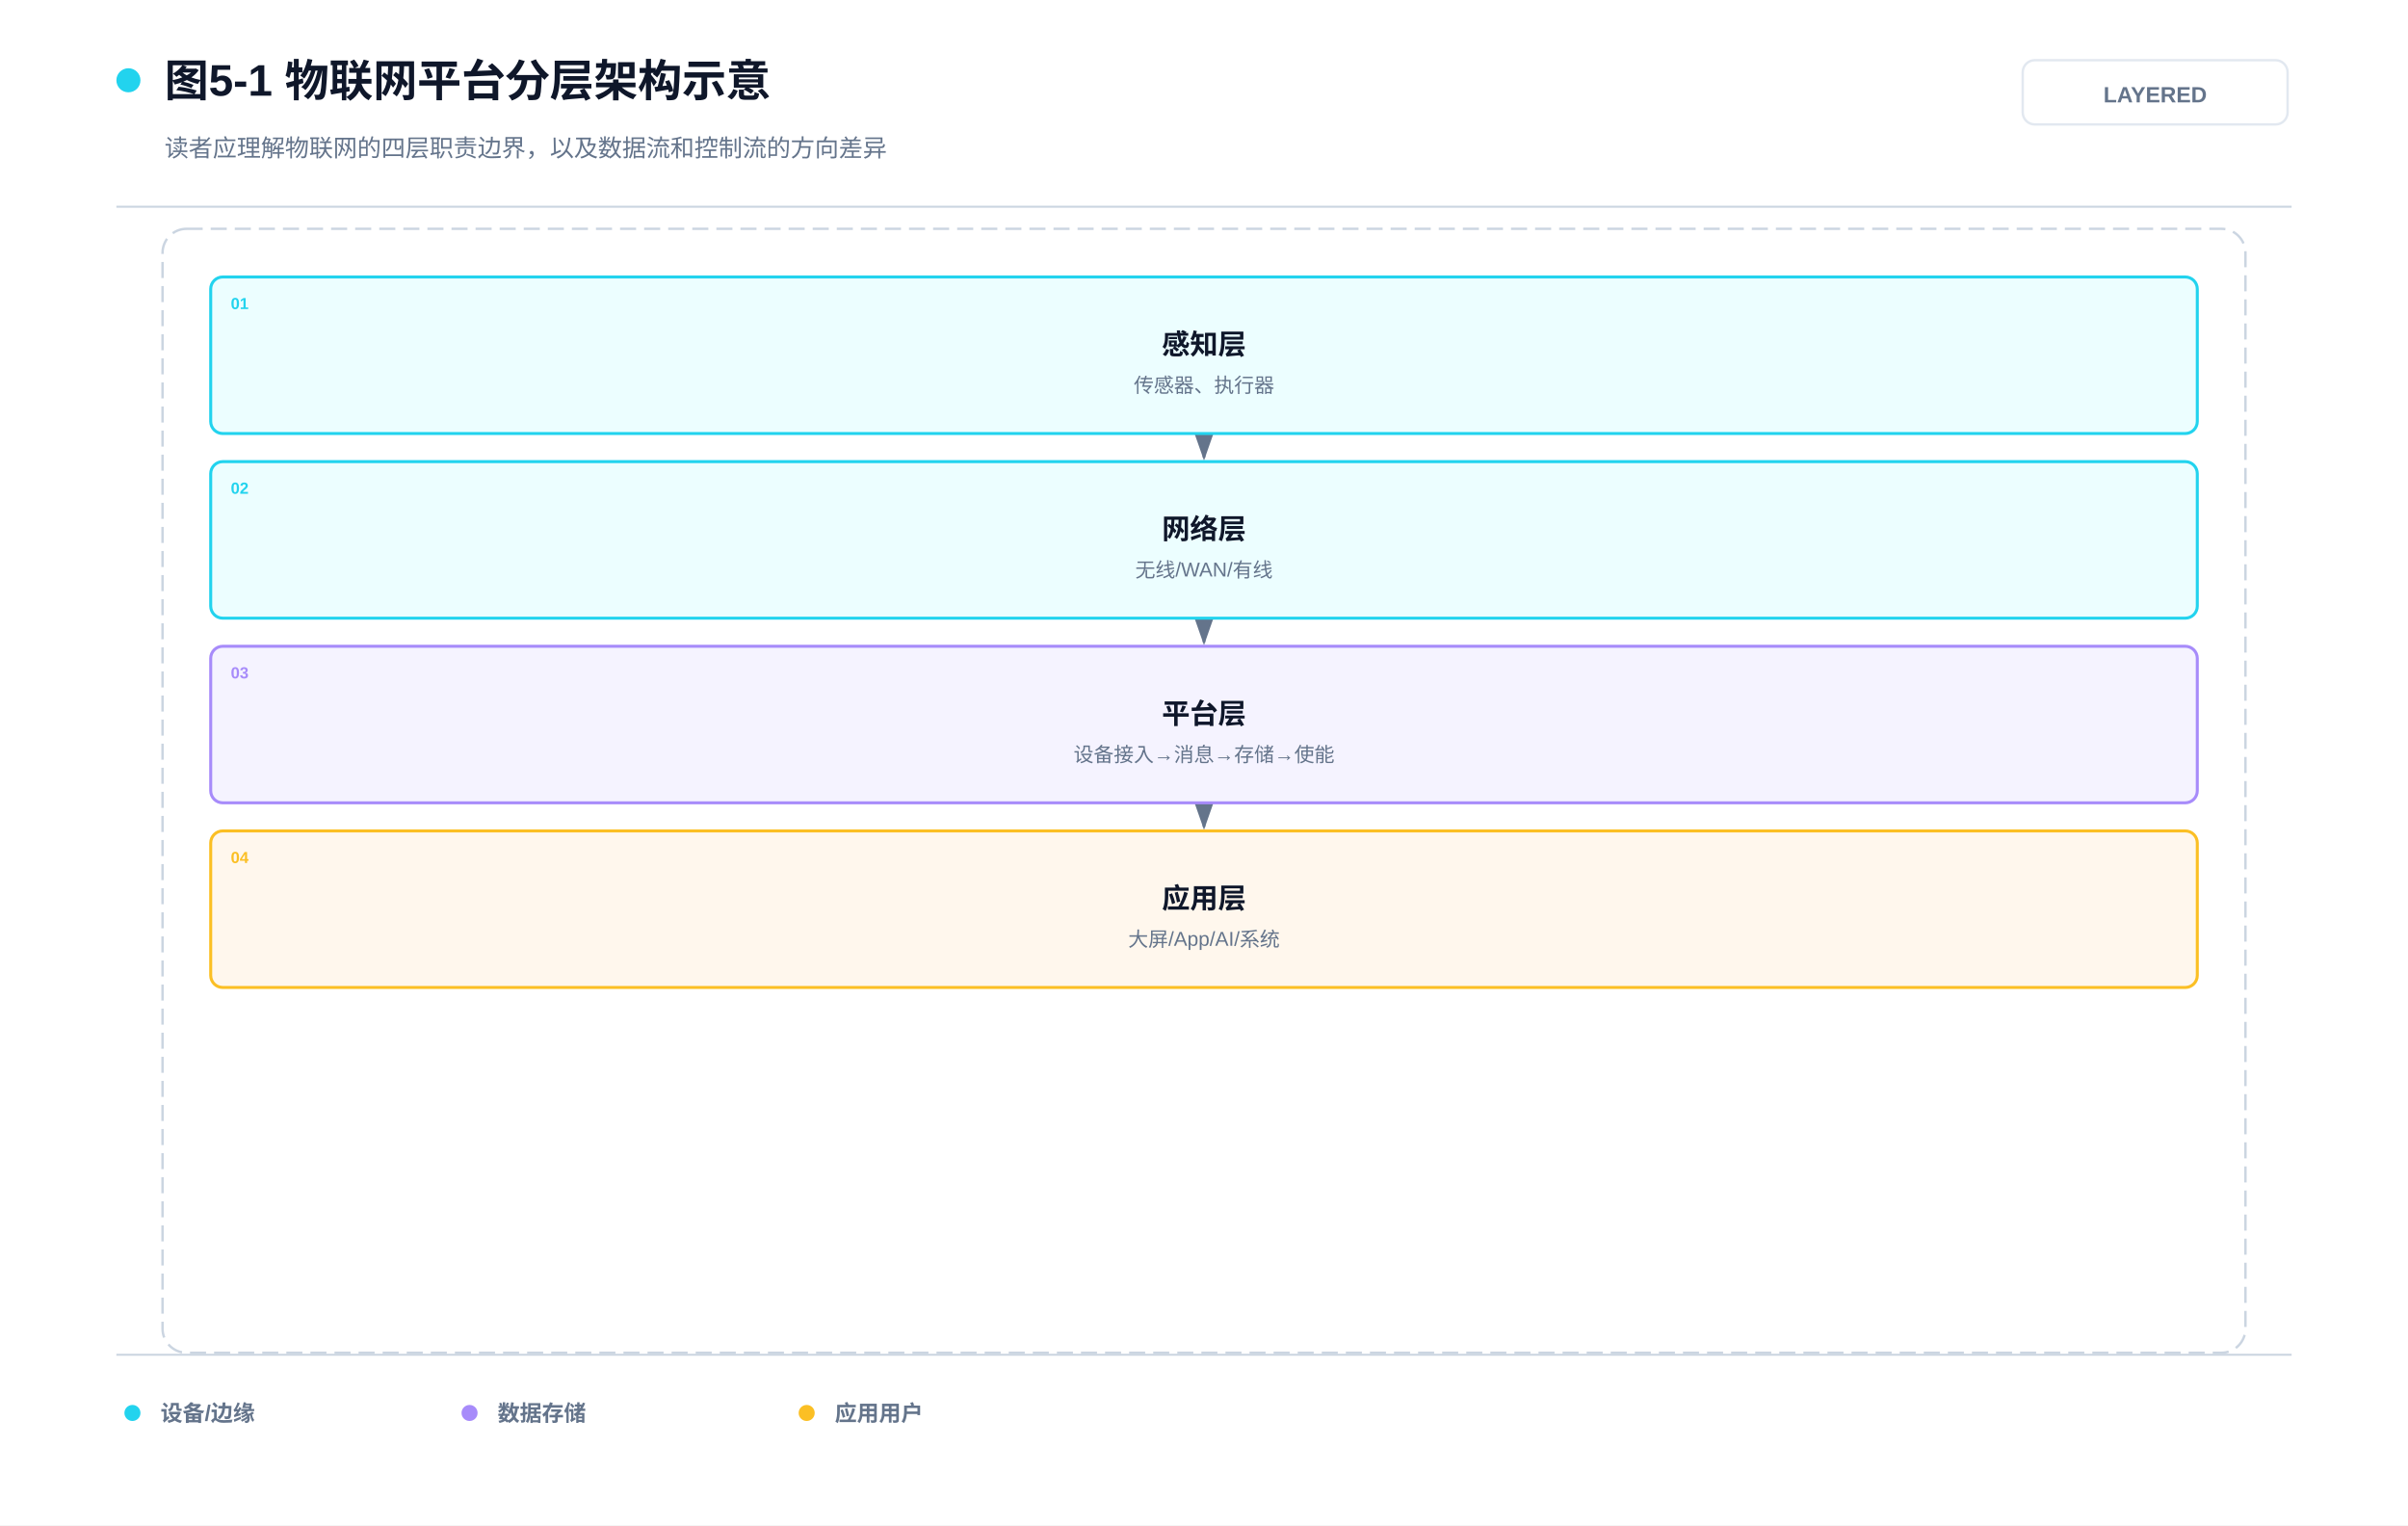
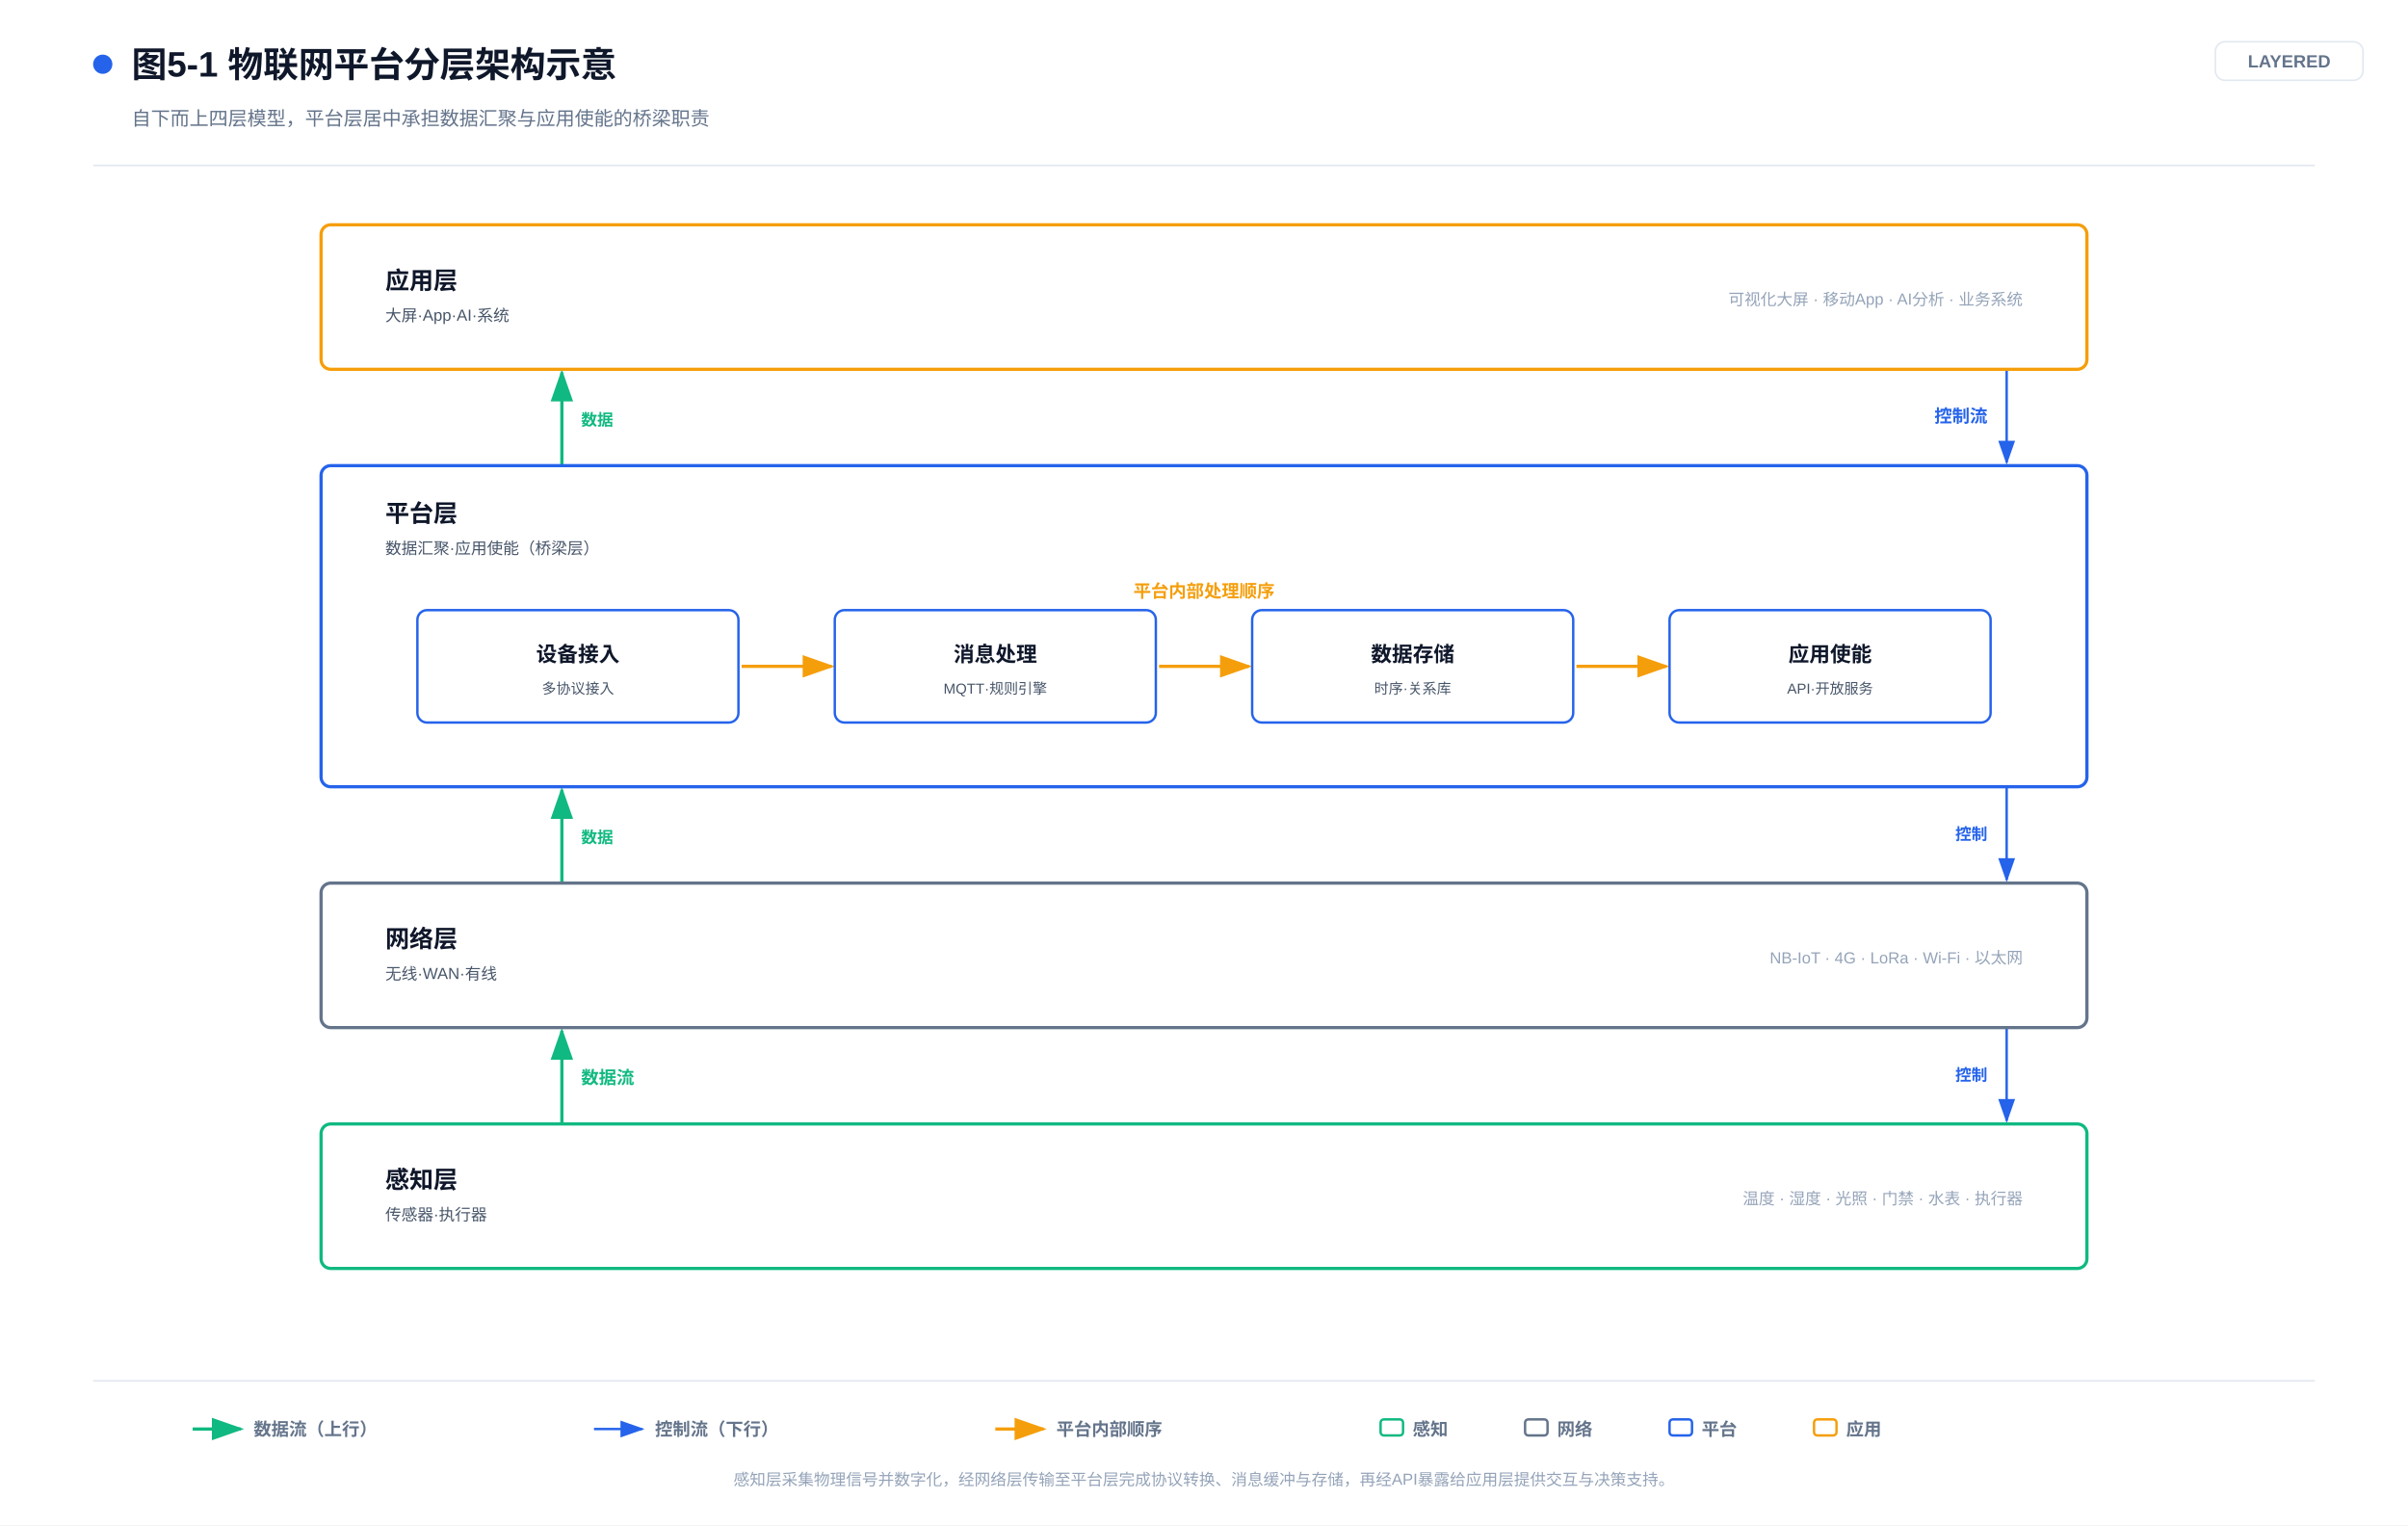
- <svg xmlns="http://www.w3.org/2000/svg" width="1200" height="760" viewBox="0 0 1200 760" role="img" aria-label="图5-1 物联网平台分层架构示意" data-style="architecture-diagram-white-book">
+ <svg xmlns="http://www.w3.org/2000/svg" width="1500" height="950" viewBox="0 0 1500 950" role="img" aria-label="图5-1 物联网平台分层架构示意" data-style="architecture-diagram-wireframe-white" font-family="'JetBrains Mono','PingFang SC','Microsoft YaHei',Arial,sans-serif">
  <defs>
-     <marker id="arrowhead" markerWidth="10" markerHeight="7" refX="9" refY="3.5" orient="auto">
-       <polygon points="0 0, 10 3.5, 0 7" fill="#64748B" />
+     <marker id="ah-green" markerWidth="10" markerHeight="7" refX="9" refY="3.5" orient="auto">
+       <polygon points="0 0,10 3.5,0 7" fill="#10B981" />
+     </marker>
+     <marker id="ah-blue" markerWidth="10" markerHeight="7" refX="9" refY="3.5" orient="auto">
+       <polygon points="0 0,10 3.5,0 7" fill="#2563EB" />
+     </marker>
+     <marker id="ah-orange" markerWidth="10" markerHeight="7" refX="9" refY="3.5" orient="auto">
+       <polygon points="0 0,10 3.5,0 7" fill="#F59E0B" />
    </marker>
  </defs>
-   <rect x="0" y="0" width="1200" height="760" fill="#FFFFFF" />
-   <circle cx="64" cy="40" r="6" fill="#22D3EE" />
-   <text x="82" y="48" fill="#0F172A" font-size="22" font-family="'JetBrains Mono', 'PingFang SC', 'Microsoft YaHei', Arial, sans-serif" font-weight="700">图5-1 物联网平台分层架构示意</text>
-   <text x="82.0" y="78.0" fill="#64748B" font-size="12" font-family="'JetBrains Mono', 'PingFang SC', 'Microsoft YaHei', Arial, sans-serif" font-weight="500" text-anchor="start">读者应理解物联网的四层职责边界，以及数据流和控制流的方向差异</text>
-   <rect x="1008.0" y="30.0" width="132.0" height="32.0" rx="6.0" fill="#FFFFFF" stroke="#E2E8F0" stroke-width="1.2" />
-   <text x="1074" y="51" fill="#64748B" font-size="11" font-family="'JetBrains Mono', 'PingFang SC', 'Microsoft YaHei', Arial, sans-serif" font-weight="700" text-anchor="middle">LAYERED</text>
-   <line x1="58" y1="103" x2="1142" y2="103" stroke="#CBD5E1" stroke-width="1" />
-   <rect x="81.0" y="114.0" width="1038.0" height="560.0" rx="12.0" fill="#FFFFFF" stroke="#CBD5E1" stroke-width="1.2" stroke-dasharray="8 4" />
-   <line x1="600.0" y1="218.0" x2="600.0" y2="228.0" stroke="#94A3B8" stroke-width="1.5" marker-end="url(#arrowhead)" />
-   <line x1="600.0" y1="310.0" x2="600.0" y2="320.0" stroke="#94A3B8" stroke-width="1.5" marker-end="url(#arrowhead)" />
-   <line x1="600.0" y1="402.0" x2="600.0" y2="412.0" stroke="#94A3B8" stroke-width="1.5" marker-end="url(#arrowhead)" />
-   <rect x="105.0" y="138.0" width="990.0" height="78.0" rx="6.0" fill="#ECFEFF" stroke="#22D3EE" stroke-width="1.5" />
-   <text x="115.0" y="154.0" fill="#22D3EE" font-size="8" font-family="'JetBrains Mono', 'PingFang SC', 'Microsoft YaHei', Arial, sans-serif" font-weight="700">01</text>
-   <text x="600.0" y="176.5" fill="#0F172A" font-size="14" font-family="'JetBrains Mono', 'PingFang SC', 'Microsoft YaHei', Arial, sans-serif" font-weight="700" text-anchor="middle">感知层</text>
-   <text x="600.0" y="195.5" fill="#64748B" font-size="10" font-family="'JetBrains Mono', 'PingFang SC', 'Microsoft YaHei', Arial, sans-serif" font-weight="500" text-anchor="middle">传感器、执行器</text>
-   <rect x="105.0" y="230.0" width="990.0" height="78.0" rx="6.0" fill="#ECFEFF" stroke="#22D3EE" stroke-width="1.5" />
-   <text x="115.0" y="246.0" fill="#22D3EE" font-size="8" font-family="'JetBrains Mono', 'PingFang SC', 'Microsoft YaHei', Arial, sans-serif" font-weight="700">02</text>
-   <text x="600.0" y="268.5" fill="#0F172A" font-size="14" font-family="'JetBrains Mono', 'PingFang SC', 'Microsoft YaHei', Arial, sans-serif" font-weight="700" text-anchor="middle">网络层</text>
-   <text x="600.0" y="287.5" fill="#64748B" font-size="10" font-family="'JetBrains Mono', 'PingFang SC', 'Microsoft YaHei', Arial, sans-serif" font-weight="500" text-anchor="middle">无线/WAN/有线</text>
-   <rect x="105.0" y="322.0" width="990.0" height="78.0" rx="6.0" fill="#F5F3FF" stroke="#A78BFA" stroke-width="1.5" />
-   <text x="115.0" y="338.0" fill="#A78BFA" font-size="8" font-family="'JetBrains Mono', 'PingFang SC', 'Microsoft YaHei', Arial, sans-serif" font-weight="700">03</text>
-   <text x="600.0" y="360.5" fill="#0F172A" font-size="14" font-family="'JetBrains Mono', 'PingFang SC', 'Microsoft YaHei', Arial, sans-serif" font-weight="700" text-anchor="middle">平台层</text>
-   <text x="600.0" y="379.5" fill="#64748B" font-size="10" font-family="'JetBrains Mono', 'PingFang SC', 'Microsoft YaHei', Arial, sans-serif" font-weight="500" text-anchor="middle">设备接入→消息→存储→使能</text>
-   <rect x="105.0" y="414.0" width="990.0" height="78.0" rx="6.0" fill="#FFF7ED" stroke="#FBBF24" stroke-width="1.5" />
-   <text x="115.0" y="430.0" fill="#FBBF24" font-size="8" font-family="'JetBrains Mono', 'PingFang SC', 'Microsoft YaHei', Arial, sans-serif" font-weight="700">04</text>
-   <text x="600.0" y="452.5" fill="#0F172A" font-size="14" font-family="'JetBrains Mono', 'PingFang SC', 'Microsoft YaHei', Arial, sans-serif" font-weight="700" text-anchor="middle">应用层</text>
-   <text x="600.0" y="471.5" fill="#64748B" font-size="10" font-family="'JetBrains Mono', 'PingFang SC', 'Microsoft YaHei', Arial, sans-serif" font-weight="500" text-anchor="middle">大屏/App/AI/系统</text>
-   <line x1="58" y1="675" x2="1142" y2="675" stroke="#CBD5E1" stroke-width="1" />
-   <circle cx="66.0" cy="704.0" r="4" fill="#22D3EE" />
-   <text x="80.0" y="708.0" fill="#64748B" font-size="11" font-family="'JetBrains Mono', 'PingFang SC', 'Microsoft YaHei', Arial, sans-serif" font-weight="600" text-anchor="start">设备/边缘</text>
-   <circle cx="234.0" cy="704.0" r="4" fill="#A78BFA" />
-   <text x="248.0" y="708.0" fill="#64748B" font-size="11" font-family="'JetBrains Mono', 'PingFang SC', 'Microsoft YaHei', Arial, sans-serif" font-weight="600" text-anchor="start">数据存储</text>
-   <circle cx="402.0" cy="704.0" r="4" fill="#FBBF24" />
-   <text x="416.0" y="708.0" fill="#64748B" font-size="11" font-family="'JetBrains Mono', 'PingFang SC', 'Microsoft YaHei', Arial, sans-serif" font-weight="600" text-anchor="start">应用用户</text>
+   <rect x="0" y="0" width="1500" height="950" fill="#FFFFFF" />
+   <g id="title">
+     <circle cx="64" cy="40" r="6" fill="#2563EB" />
+     <text x="82" y="48" fill="#0F172A" font-size="22" font-weight="700">图5-1 物联网平台分层架构示意</text>
+     <text x="82" y="78" fill="#64748B" font-size="12" font-weight="500">自下而上四层模型，平台层居中承担数据汇聚与应用使能的桥梁职责</text>
+     <rect x="1380" y="26" width="92" height="24" rx="6" fill="#FFFFFF" stroke="#E2E8F0" stroke-width="1" />
+     <text x="1426" y="42" fill="#64748B" font-size="11" font-weight="700" text-anchor="middle">LAYERED</text>
+   </g>
+   <line x1="58" y1="103" x2="1442" y2="103" stroke="#E2E8F0" stroke-width="1" />
+   <g id="arrows-data" stroke="#10B981" stroke-width="2" fill="none">
+     <line x1="350" y1="700" x2="350" y2="642" marker-end="url(#ah-green)" />
+     <line x1="350" y1="550" x2="350" y2="492" marker-end="url(#ah-green)" />
+     <line x1="350" y1="290" x2="350" y2="232" marker-end="url(#ah-green)" />
+   </g>
+   <g id="arrows-control" stroke="#2563EB" stroke-width="1.5" fill="none">
+     <line x1="1250" y1="230" x2="1250" y2="288" marker-end="url(#ah-blue)" />
+     <line x1="1250" y1="490" x2="1250" y2="548" marker-end="url(#ah-blue)" />
+     <line x1="1250" y1="640" x2="1250" y2="698" marker-end="url(#ah-blue)" />
+   </g>
+   <g id="arrow-labels">
+     <text x="362" y="675" fill="#10B981" font-size="11" font-weight="600">数据流</text>
+     <text x="362" y="525" fill="#10B981" font-size="10" font-weight="600">数据</text>
+     <text x="362" y="265" fill="#10B981" font-size="10" font-weight="600">数据</text>
+     <text x="1238" y="263" fill="#2563EB" font-size="11" font-weight="600" text-anchor="end">控制流</text>
+     <text x="1238" y="523" fill="#2563EB" font-size="10" font-weight="600" text-anchor="end">控制</text>
+     <text x="1238" y="673" fill="#2563EB" font-size="10" font-weight="600" text-anchor="end">控制</text>
+   </g>
+   <g id="layer-application">
+     <rect x="200" y="140" width="1100" height="90" rx="6" fill="#FFFFFF" stroke="#F59E0B" stroke-width="2" />
+     <text x="240" y="180" fill="#0F172A" font-size="15" font-weight="700">应用层</text>
+     <text x="240" y="200" fill="#475569" font-size="10" font-weight="500">大屏·App·AI·系统</text>
+     <text x="1260" y="190" fill="#94A3B8" font-size="10" font-weight="500" text-anchor="end">可视化大屏 · 移动App · AI分析 · 业务系统</text>
+   </g>
+   <g id="layer-platform">
+     <rect x="200" y="290" width="1100" height="200" rx="6" fill="#FFFFFF" stroke="#2563EB" stroke-width="2" />
+     <text x="240" y="325" fill="#0F172A" font-size="15" font-weight="700">平台层</text>
+     <text x="240" y="345" fill="#475569" font-size="10" font-weight="500">数据汇聚·应用使能（桥梁层）</text>
+     <text x="750" y="372" fill="#F59E0B" font-size="11" font-weight="600" text-anchor="middle">平台内部处理顺序</text>
+     <g id="arrows-internal" stroke="#F59E0B" stroke-width="2" fill="none">
+       <line x1="462" y1="415" x2="518" y2="415" marker-end="url(#ah-orange)" />
+       <line x1="722" y1="415" x2="778" y2="415" marker-end="url(#ah-orange)" />
+       <line x1="982" y1="415" x2="1038" y2="415" marker-end="url(#ah-orange)" />
+     </g>
+     <g id="platform-blocks">
+       <rect x="260" y="380" width="200" height="70" rx="6" fill="#FFFFFF" stroke="#2563EB" stroke-width="1.5" />
+       <text x="360" y="412" fill="#0F172A" font-size="13" font-weight="700" text-anchor="middle">设备接入</text>
+       <text x="360" y="432" fill="#475569" font-size="9" font-weight="500" text-anchor="middle">多协议接入</text>
+       <rect x="520" y="380" width="200" height="70" rx="6" fill="#FFFFFF" stroke="#2563EB" stroke-width="1.5" />
+       <text x="620" y="412" fill="#0F172A" font-size="13" font-weight="700" text-anchor="middle">消息处理</text>
+       <text x="620" y="432" fill="#475569" font-size="9" font-weight="500" text-anchor="middle">MQTT·规则引擎</text>
+       <rect x="780" y="380" width="200" height="70" rx="6" fill="#FFFFFF" stroke="#2563EB" stroke-width="1.5" />
+       <text x="880" y="412" fill="#0F172A" font-size="13" font-weight="700" text-anchor="middle">数据存储</text>
+       <text x="880" y="432" fill="#475569" font-size="9" font-weight="500" text-anchor="middle">时序·关系库</text>
+       <rect x="1040" y="380" width="200" height="70" rx="6" fill="#FFFFFF" stroke="#2563EB" stroke-width="1.5" />
+       <text x="1140" y="412" fill="#0F172A" font-size="13" font-weight="700" text-anchor="middle">应用使能</text>
+       <text x="1140" y="432" fill="#475569" font-size="9" font-weight="500" text-anchor="middle">API·开放服务</text>
+     </g>
+   </g>
+   <g id="layer-network">
+     <rect x="200" y="550" width="1100" height="90" rx="6" fill="#FFFFFF" stroke="#64748B" stroke-width="2" />
+     <text x="240" y="590" fill="#0F172A" font-size="15" font-weight="700">网络层</text>
+     <text x="240" y="610" fill="#475569" font-size="10" font-weight="500">无线·WAN·有线</text>
+     <text x="1260" y="600" fill="#94A3B8" font-size="10" font-weight="500" text-anchor="end">NB-IoT · 4G · LoRa · Wi-Fi · 以太网</text>
+   </g>
+   <g id="layer-sensing">
+     <rect x="200" y="700" width="1100" height="90" rx="6" fill="#FFFFFF" stroke="#10B981" stroke-width="2" />
+     <text x="240" y="740" fill="#0F172A" font-size="15" font-weight="700">感知层</text>
+     <text x="240" y="760" fill="#475569" font-size="10" font-weight="500">传感器·执行器</text>
+     <text x="1260" y="750" fill="#94A3B8" font-size="10" font-weight="500" text-anchor="end">温度 · 湿度 · 光照 · 门禁 · 水表 · 执行器</text>
+   </g>
+   <line x1="58" y1="860" x2="1442" y2="860" stroke="#E2E8F0" stroke-width="1" />
+   <g id="legend">
+     <line x1="120" y1="890" x2="150" y2="890" stroke="#10B981" stroke-width="2" marker-end="url(#ah-green)" />
+     <text x="158" y="894" fill="#64748B" font-size="11" font-weight="600">数据流（上行）</text>
+     <line x1="370" y1="890" x2="400" y2="890" stroke="#2563EB" stroke-width="1.5" marker-end="url(#ah-blue)" />
+     <text x="408" y="894" fill="#64748B" font-size="11" font-weight="600">控制流（下行）</text>
+     <line x1="620" y1="890" x2="650" y2="890" stroke="#F59E0B" stroke-width="2" marker-end="url(#ah-orange)" />
+     <text x="658" y="894" fill="#64748B" font-size="11" font-weight="600">平台内部顺序</text>
+     <rect x="860" y="884" width="14" height="10" rx="2" fill="#FFFFFF" stroke="#10B981" stroke-width="1.5" />
+     <text x="880" y="894" fill="#64748B" font-size="11" font-weight="600">感知</text>
+     <rect x="950" y="884" width="14" height="10" rx="2" fill="#FFFFFF" stroke="#64748B" stroke-width="1.5" />
+     <text x="970" y="894" fill="#64748B" font-size="11" font-weight="600">网络</text>
+     <rect x="1040" y="884" width="14" height="10" rx="2" fill="#FFFFFF" stroke="#2563EB" stroke-width="1.5" />
+     <text x="1060" y="894" fill="#64748B" font-size="11" font-weight="600">平台</text>
+     <rect x="1130" y="884" width="14" height="10" rx="2" fill="#FFFFFF" stroke="#F59E0B" stroke-width="1.5" />
+     <text x="1150" y="894" fill="#64748B" font-size="11" font-weight="600">应用</text>
+   </g>
+   <text x="750" y="925" fill="#94A3B8" font-size="10" text-anchor="middle">感知层采集物理信号并数字化，经网络层传输至平台层完成协议转换、消息缓冲与存储，再经API暴露给应用层提供交互与决策支持。</text>
</svg>
